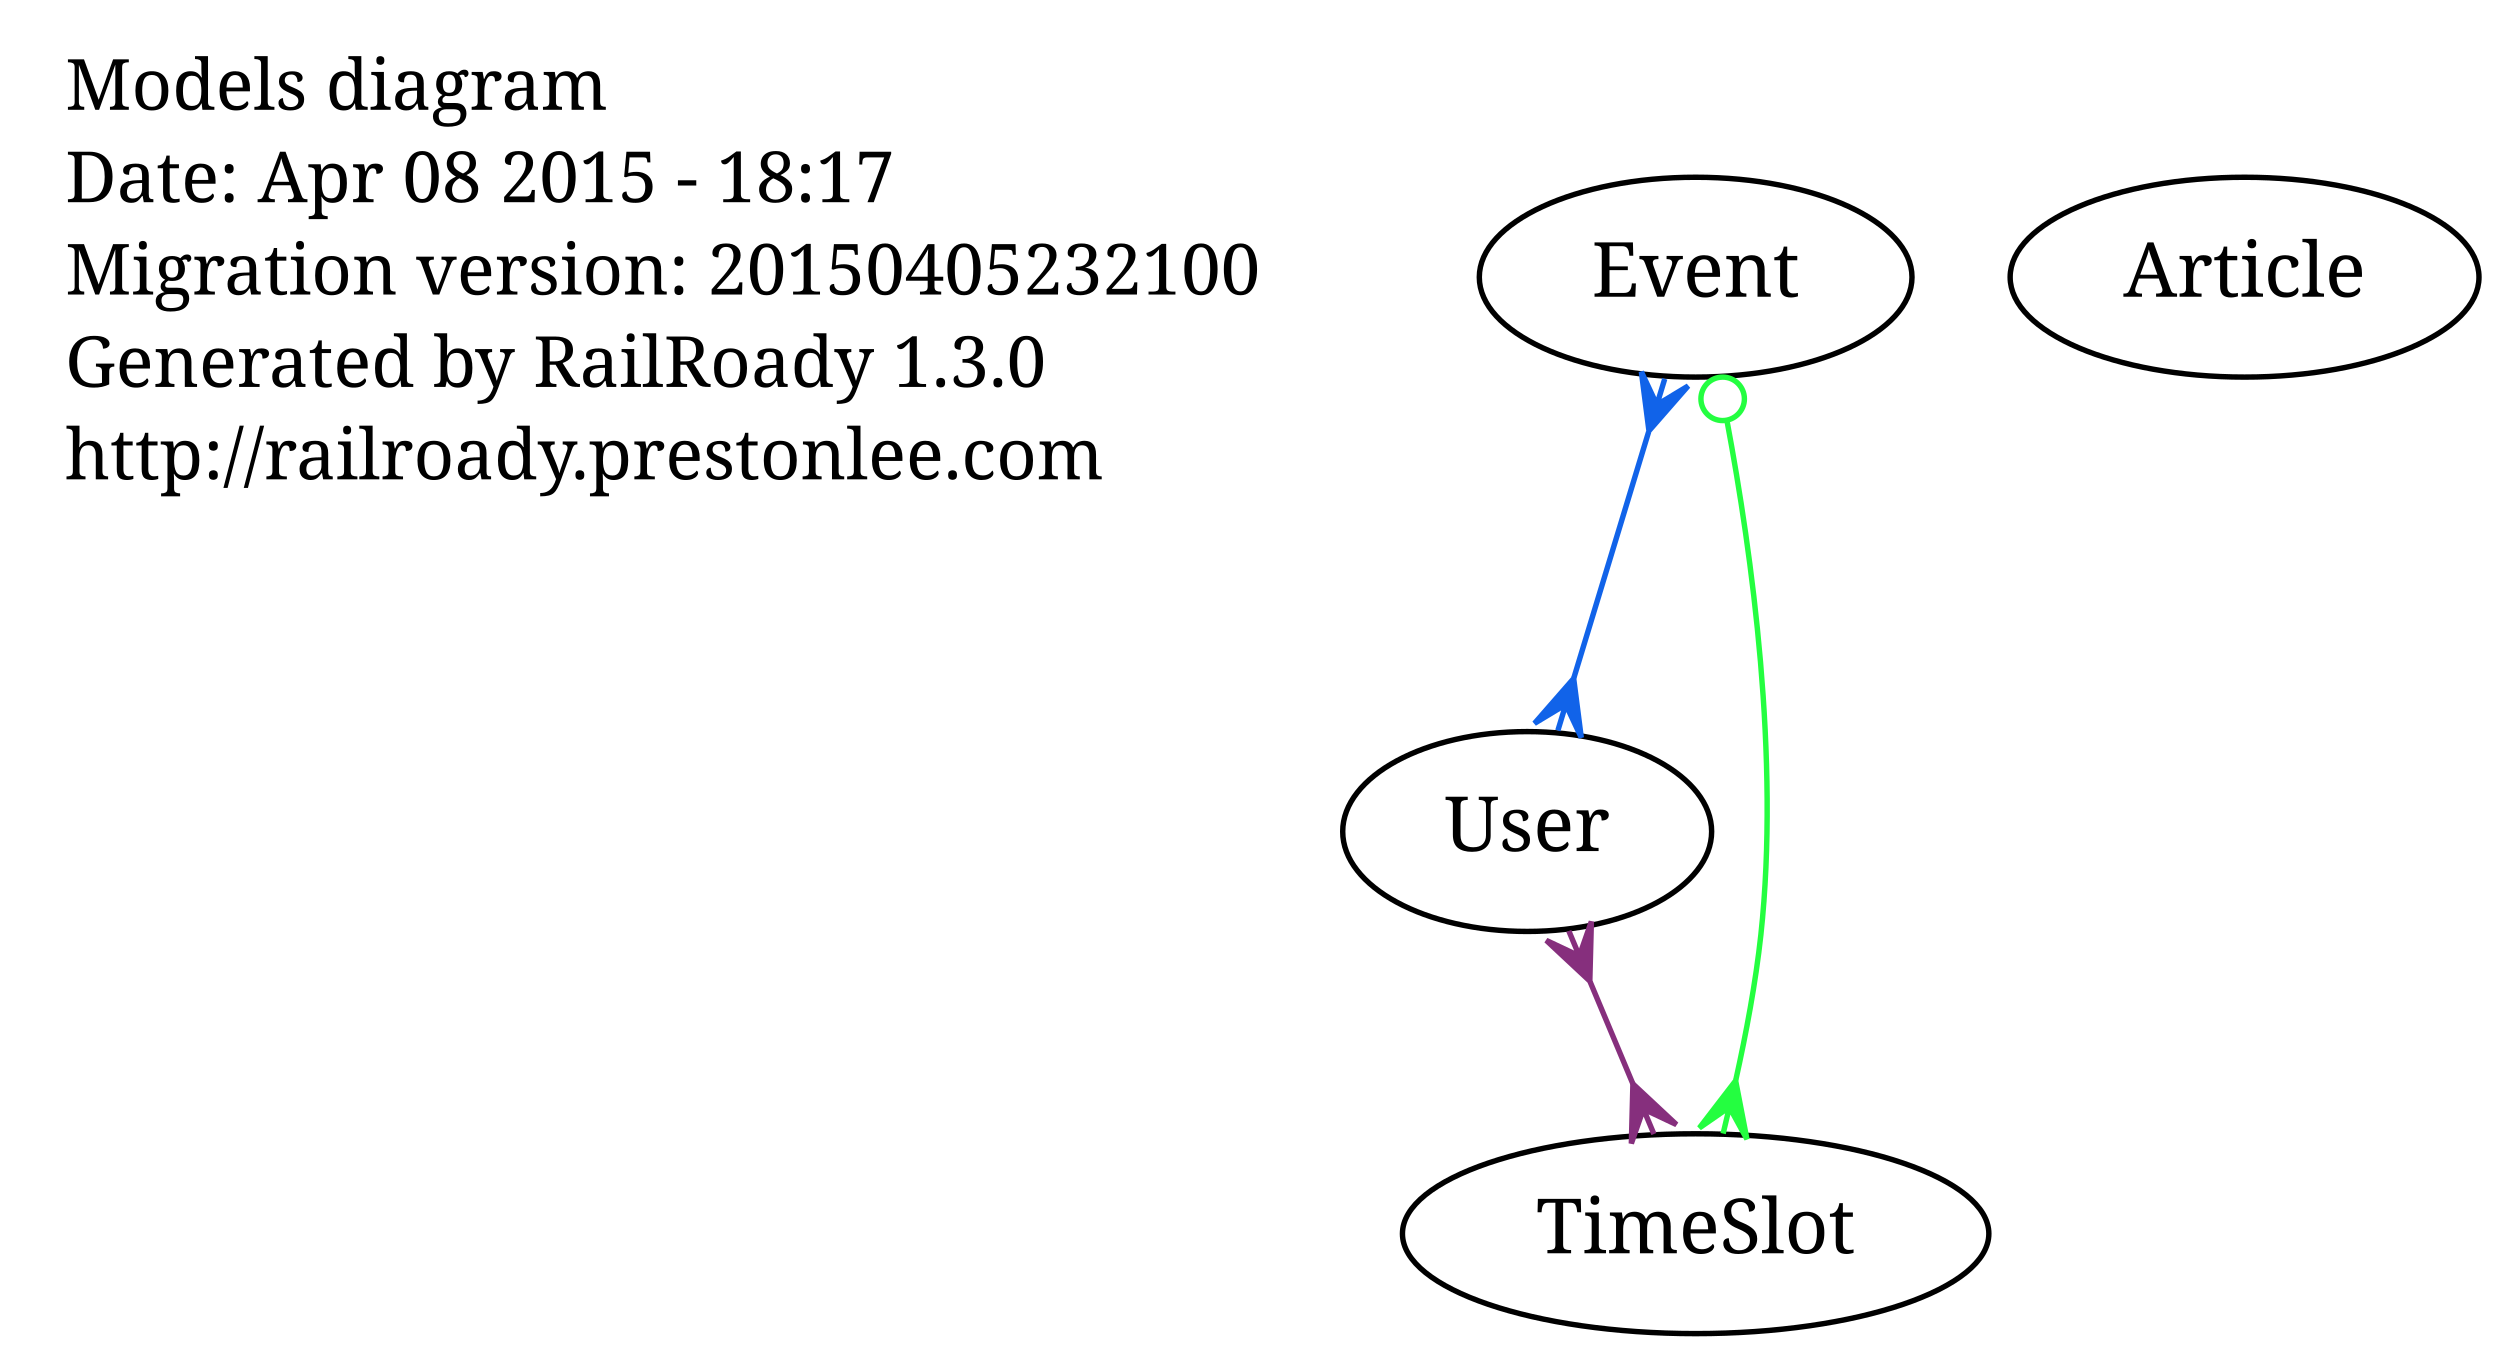
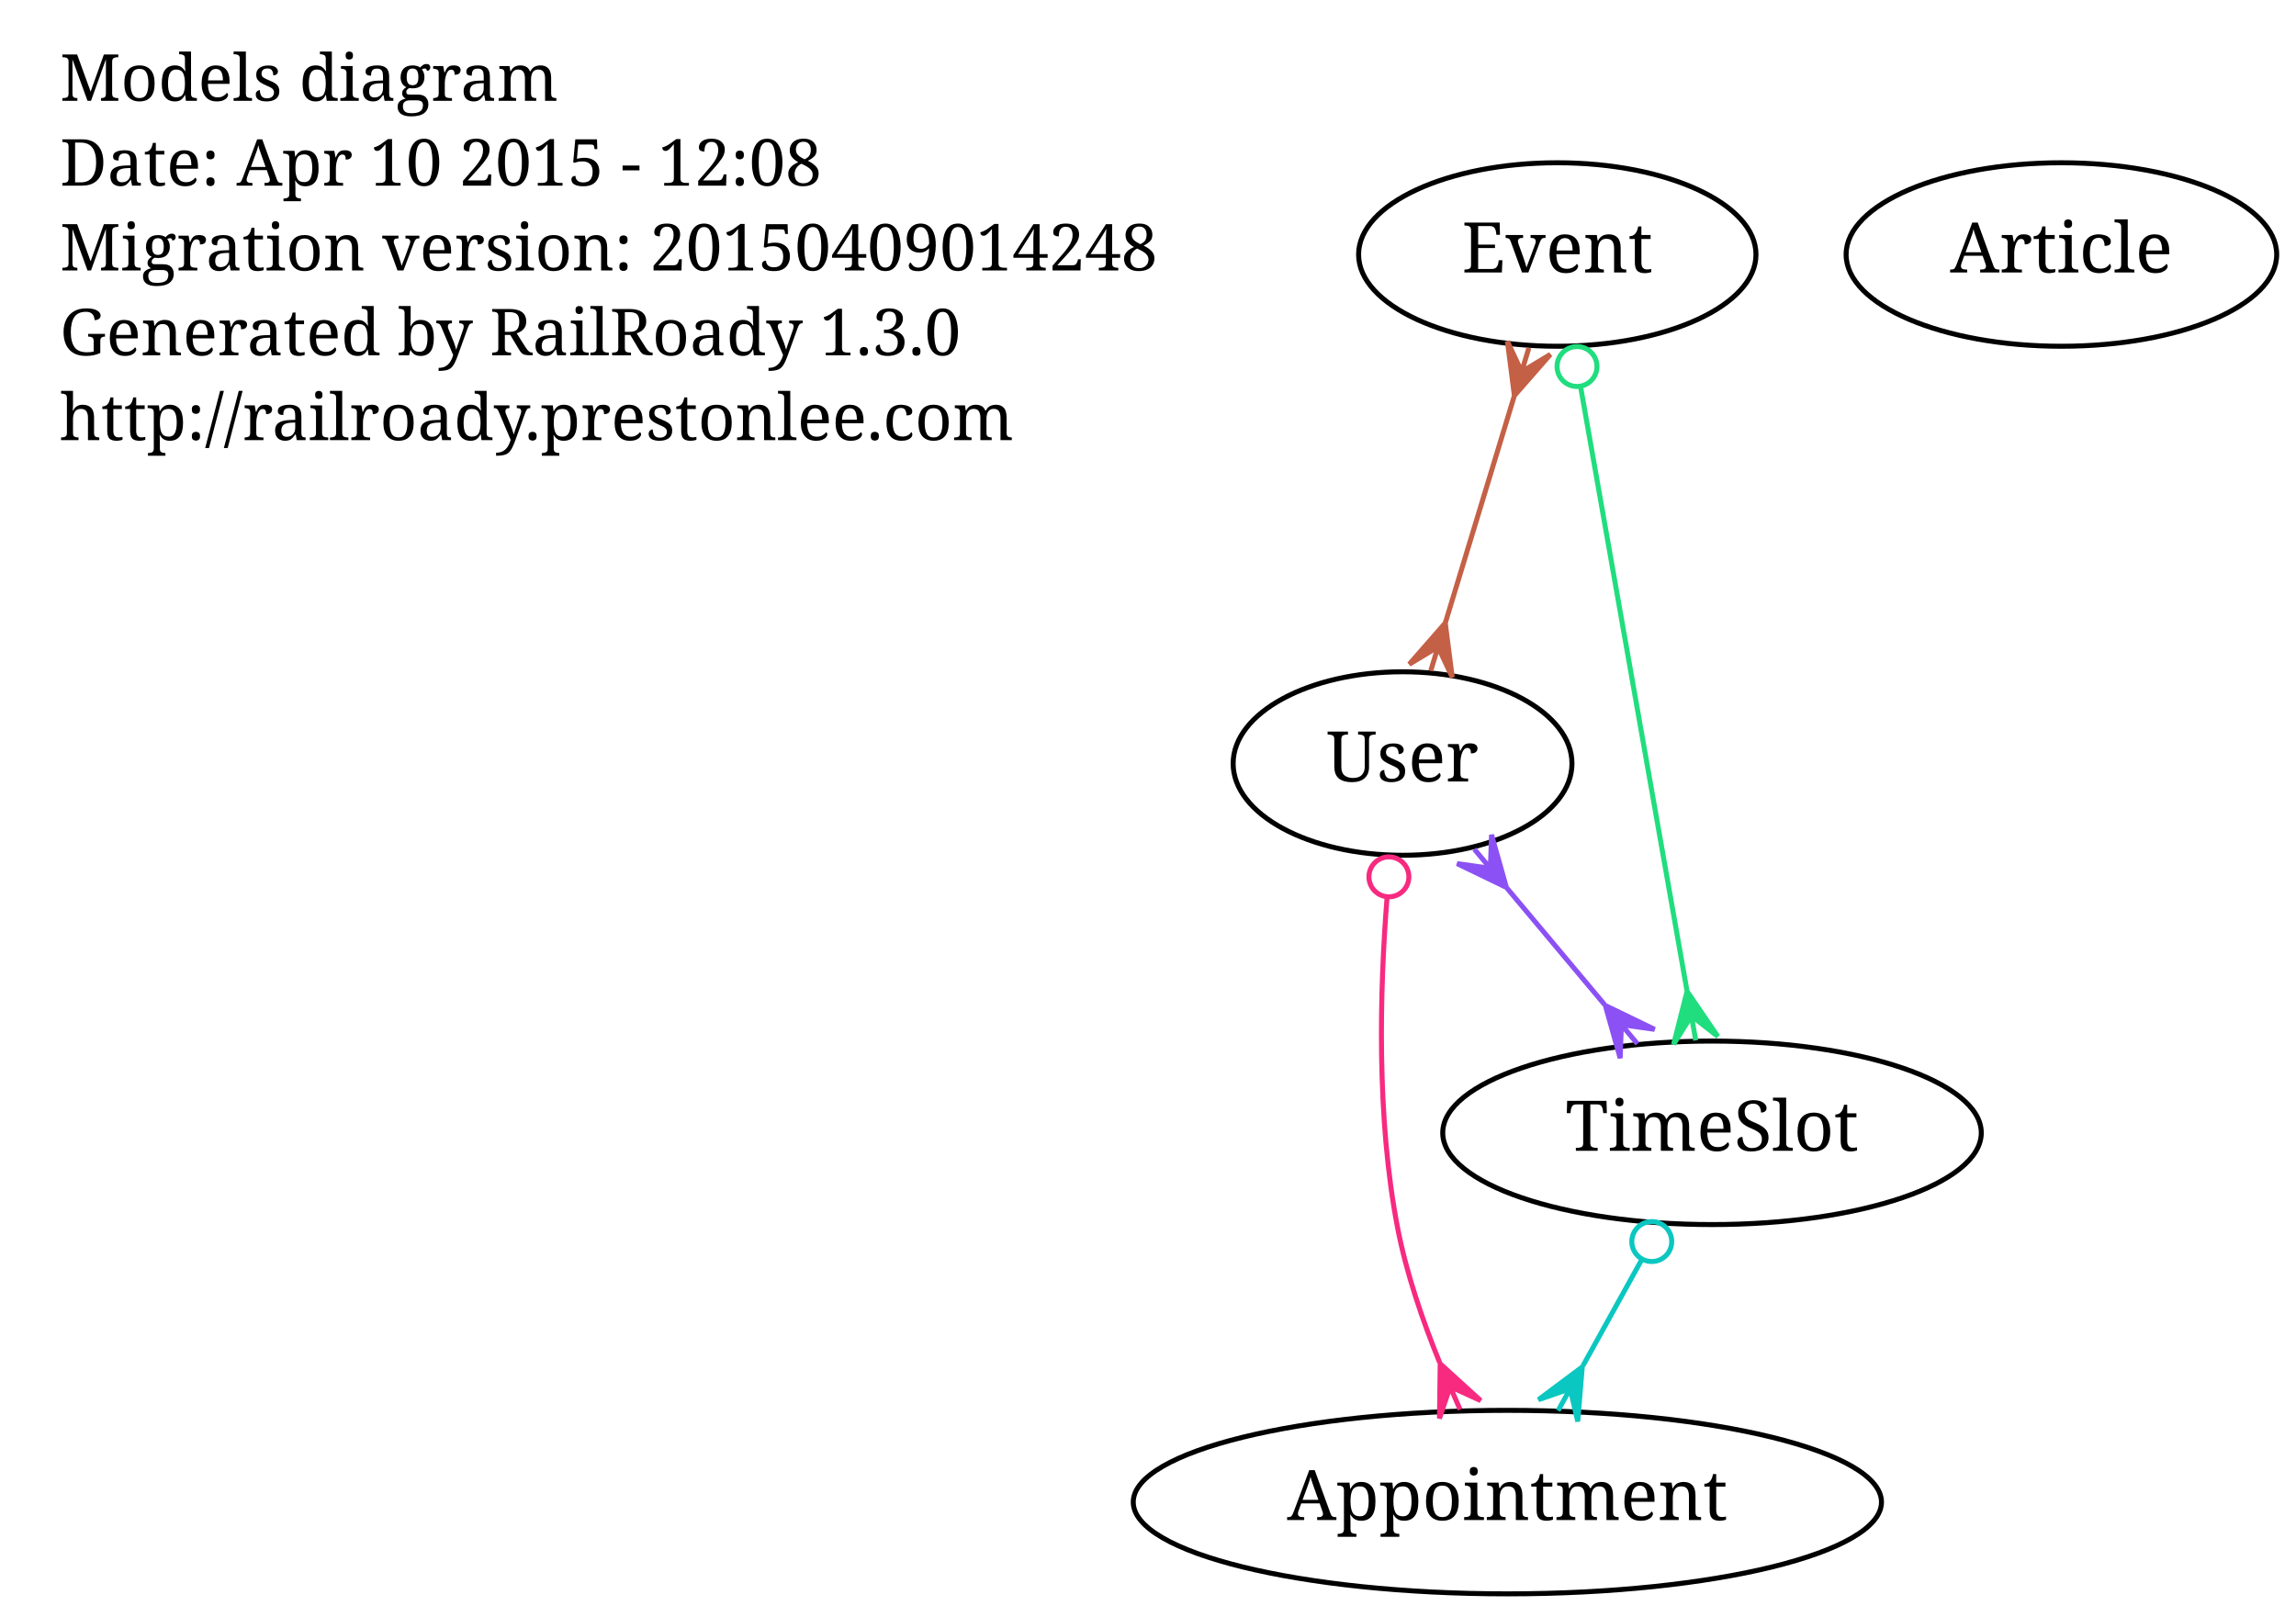
- <svg xmlns="http://www.w3.org/2000/svg" width="460pt" height="250pt" viewBox="0.00 0.00 460.00 250.00">
-   <g id="graph1" class="graph" transform="scale(1 1) rotate(0) translate(4 246)">
-     <polygon fill="white" stroke="white" points="-4,5 -4,-246 457,-246 457,5 -4,5" />
+ <svg xmlns="http://www.w3.org/2000/svg" width="460pt" height="324pt" viewBox="0.00 0.00 460.00 324.00">
+   <g id="graph1" class="graph" transform="scale(1 1) rotate(0) translate(4 320)">
+     <polygon fill="white" stroke="white" points="-4,5 -4,-320 457,-320 457,5 -4,5" />
    <g id="node1" class="node">
-       <text text-anchor="start" x="8" y="-225.8" font-family="Times Roman,serif" font-size="13.00">Models diagram</text>
-       <text text-anchor="start" x="8" y="-208.8" font-family="Times Roman,serif" font-size="13.00">Date: Apr 08 2015 - 18:17</text>
-       <text text-anchor="start" x="8" y="-191.8" font-family="Times Roman,serif" font-size="13.00">Migration version: 20150405232100</text>
-       <text text-anchor="start" x="8" y="-174.8" font-family="Times Roman,serif" font-size="13.00">Generated by RailRoady 1.3.0</text>
-       <text text-anchor="start" x="8" y="-157.8" font-family="Times Roman,serif" font-size="13.00">http://railroady.prestonlee.com</text>
+       <text text-anchor="start" x="8" y="-299.8" font-family="Times Roman,serif" font-size="13.00">Models diagram</text>
+       <text text-anchor="start" x="8" y="-282.8" font-family="Times Roman,serif" font-size="13.00">Date: Apr 10 2015 - 12:08</text>
+       <text text-anchor="start" x="8" y="-265.8" font-family="Times Roman,serif" font-size="13.00">Migration version: 20150409014248</text>
+       <text text-anchor="start" x="8" y="-248.8" font-family="Times Roman,serif" font-size="13.00">Generated by RailRoady 1.3.0</text>
+       <text text-anchor="start" x="8" y="-231.8" font-family="Times Roman,serif" font-size="13.00">http://railroady.prestonlee.com</text>
    </g>
    <g id="node2" class="node">
-       <ellipse fill="none" stroke="black" cx="308" cy="-195" rx="39.807" ry="18.385" />
-       <text text-anchor="middle" x="308" y="-191.4" font-family="Times Roman,serif" font-size="14.00">Event</text>
+       <ellipse fill="none" stroke="black" cx="308" cy="-269" rx="39.807" ry="18.385" />
+       <text text-anchor="middle" x="308" y="-265.4" font-family="Times Roman,serif" font-size="14.00">Event</text>
+     </g>
+     <g id="node5" class="node">
+       <ellipse fill="none" stroke="black" cx="277" cy="-167" rx="33.941" ry="18.385" />
+       <text text-anchor="middle" x="277" y="-163.4" font-family="Times Roman,serif" font-size="14.00">User</text>
+     </g>
+     <g id="edge4" class="edge">
+       <path fill="none" stroke="#c46046" d="M299.353,-240.548C295.056,-226.411 289.88,-209.379 285.591,-195.266" />
+       <polygon fill="#c46046" stroke="#c46046" points="299.406,-240.724 298.009,-251.6 300.86,-245.508 302.314,-250.292 302.314,-250.292 302.314,-250.292 300.86,-245.508 306.62,-248.983 299.406,-240.724 299.406,-240.724" />
+       <polygon fill="#c46046" stroke="#c46046" points="285.558,-195.158 286.955,-184.281 284.104,-190.374 282.65,-185.59 282.65,-185.59 282.65,-185.59 284.104,-190.374 278.344,-186.898 285.558,-195.158 285.558,-195.158" />
+     </g>
+     <g id="node6" class="node">
+       <ellipse fill="none" stroke="black" cx="339" cy="-93" rx="53.948" ry="18.385" />
+       <text text-anchor="middle" x="339" y="-89.4" font-family="Times Roman,serif" font-size="14.00">TimeSlot</text>
+     </g>
+     <g id="edge2" class="edge">
+       <path fill="none" stroke="#20dd7e" d="M312.689,-242.381C318.422,-209.832 328.086,-154.961 333.97,-121.555" />
+       <ellipse fill="none" stroke="#20dd7e" cx="311.953" cy="-246.558" rx="4" ry="4" />
+       <polygon fill="#20dd7e" stroke="#20dd7e" points="334.003,-121.367 340.17,-112.299 334.871,-116.443 335.738,-111.519 335.738,-111.519 335.738,-111.519 334.871,-116.443 331.306,-110.738 334.003,-121.367 334.003,-121.367" />
+     </g>
+     <g id="node3" class="node">
+       <ellipse fill="none" stroke="black" cx="409" cy="-269" rx="43.133" ry="18.385" />
+       <text text-anchor="middle" x="409" y="-265.4" font-family="Times Roman,serif" font-size="14.00">Article</text>
    </g>
    <g id="node4" class="node">
-       <ellipse fill="none" stroke="black" cx="277" cy="-93" rx="33.941" ry="18.385" />
-       <text text-anchor="middle" x="277" y="-89.4" font-family="Times Roman,serif" font-size="14.00">User</text>
-     </g>
-     <g id="edge4" class="edge">
-       <path fill="none" stroke="#1163e9" d="M299.353,-166.548C295.056,-152.411 289.88,-135.379 285.591,-121.266" />
-       <polygon fill="#1163e9" stroke="#1163e9" points="299.406,-166.724 298.009,-177.6 300.86,-171.508 302.314,-176.292 302.314,-176.292 302.314,-176.292 300.86,-171.508 306.62,-174.983 299.406,-166.724 299.406,-166.724" />
-       <polygon fill="#1163e9" stroke="#1163e9" points="285.558,-121.158 286.955,-110.281 284.104,-116.374 282.65,-111.59 282.65,-111.59 282.65,-111.59 284.104,-116.374 278.344,-112.898 285.558,-121.158 285.558,-121.158" />
-     </g>
-     <g id="node5" class="node">
-       <ellipse fill="none" stroke="black" cx="308" cy="-19" rx="53.948" ry="18.385" />
-       <text text-anchor="middle" x="308" y="-15.4" font-family="Times Roman,serif" font-size="14.00">TimeSlot</text>
-     </g>
-     <g id="edge2" class="edge">
-       <path fill="none" stroke="#24fe40" d="M313.79,-168.433C318.385,-143.908 323.502,-106.48 320,-74 319.054,-65.227 317.283,-55.8 315.386,-47.273" />
-       <ellipse fill="none" stroke="#24fe40" cx="312.97" cy="-172.615" rx="4" ry="4" />
-       <polygon fill="#24fe40" stroke="#24fe40" points="315.358,-47.153 317.436,-36.386 314.207,-42.288 313.057,-37.422 313.057,-37.422 313.057,-37.422 314.207,-42.288 308.677,-38.457 315.358,-47.153 315.358,-47.153" />
-     </g>
-     <g id="node3" class="node">
-       <ellipse fill="none" stroke="black" cx="409" cy="-195" rx="43.133" ry="18.385" />
-       <text text-anchor="middle" x="409" y="-191.4" font-family="Times Roman,serif" font-size="14.00">Article</text>
+       <ellipse fill="none" stroke="black" cx="298" cy="-19" rx="74.953" ry="18.385" />
+       <text text-anchor="middle" x="298" y="-15.4" font-family="Times Roman,serif" font-size="14.00">Appointment</text>
    </g>
    <g id="edge6" class="edge">
-       <path fill="none" stroke="#862f7d" d="M288.574,-65.373C291.147,-59.23 293.875,-52.718 296.448,-46.577" />
-       <polygon fill="#862f7d" stroke="#862f7d" points="288.527,-65.484 280.512,-72.969 286.595,-70.096 284.663,-74.708 284.663,-74.708 284.663,-74.708 286.595,-70.096 288.813,-76.447 288.527,-65.484 288.527,-65.484" />
-       <polygon fill="#862f7d" stroke="#862f7d" points="296.454,-46.562 304.468,-39.077 298.386,-41.95 300.318,-37.338 300.318,-37.338 300.318,-37.338 298.386,-41.95 296.167,-35.599 296.454,-46.562 296.454,-46.562" />
+       <path fill="none" stroke="#f72a80" d="M273.897,-140.189C272.413,-121.471 271.763,-95.999 276,-74 277.747,-64.927 280.978,-55.448 284.435,-46.966" />
+       <ellipse fill="none" stroke="#f72a80" cx="274.265" cy="-144.293" rx="4" ry="4" />
+       <polygon fill="#f72a80" stroke="#f72a80" points="284.541,-46.723 292.651,-39.342 286.532,-42.137 288.523,-37.55 288.523,-37.55 288.523,-37.55 286.532,-42.137 284.395,-35.758 284.541,-46.723 284.541,-46.723" />
+     </g>
+     <g id="edge8" class="edge">
+       <path fill="none" stroke="#8b51f5" d="M297.945,-142.002C304.234,-134.494 311.144,-126.248 317.471,-118.696" />
+       <polygon fill="#8b51f5" stroke="#8b51f5" points="297.802,-142.172 287.931,-146.947 294.591,-146.004 291.38,-149.837 291.38,-149.837 291.38,-149.837 294.591,-146.004 294.829,-152.727 297.802,-142.172 297.802,-142.172" />
+       <polygon fill="#8b51f5" stroke="#8b51f5" points="317.629,-118.508 327.5,-113.733 320.84,-114.675 324.051,-110.843 324.051,-110.843 324.051,-110.843 320.84,-114.675 320.601,-107.953 317.629,-118.508 317.629,-118.508" />
+     </g>
+     <g id="edge10" class="edge">
+       <path fill="none" stroke="#0bc7c1" d="M324.831,-67.427C321.06,-60.621 316.972,-53.243 313.151,-46.346" />
+       <ellipse fill="none" stroke="#0bc7c1" cx="326.927" cy="-71.209" rx="4" ry="4" />
+       <polygon fill="#0bc7c1" stroke="#0bc7c1" points="313.007,-46.085 312.097,-35.157 310.584,-41.712 308.16,-37.338 308.16,-37.338 308.16,-37.338 310.584,-41.712 304.224,-39.519 313.007,-46.085 313.007,-46.085" />
    </g>
  </g>
</svg>
